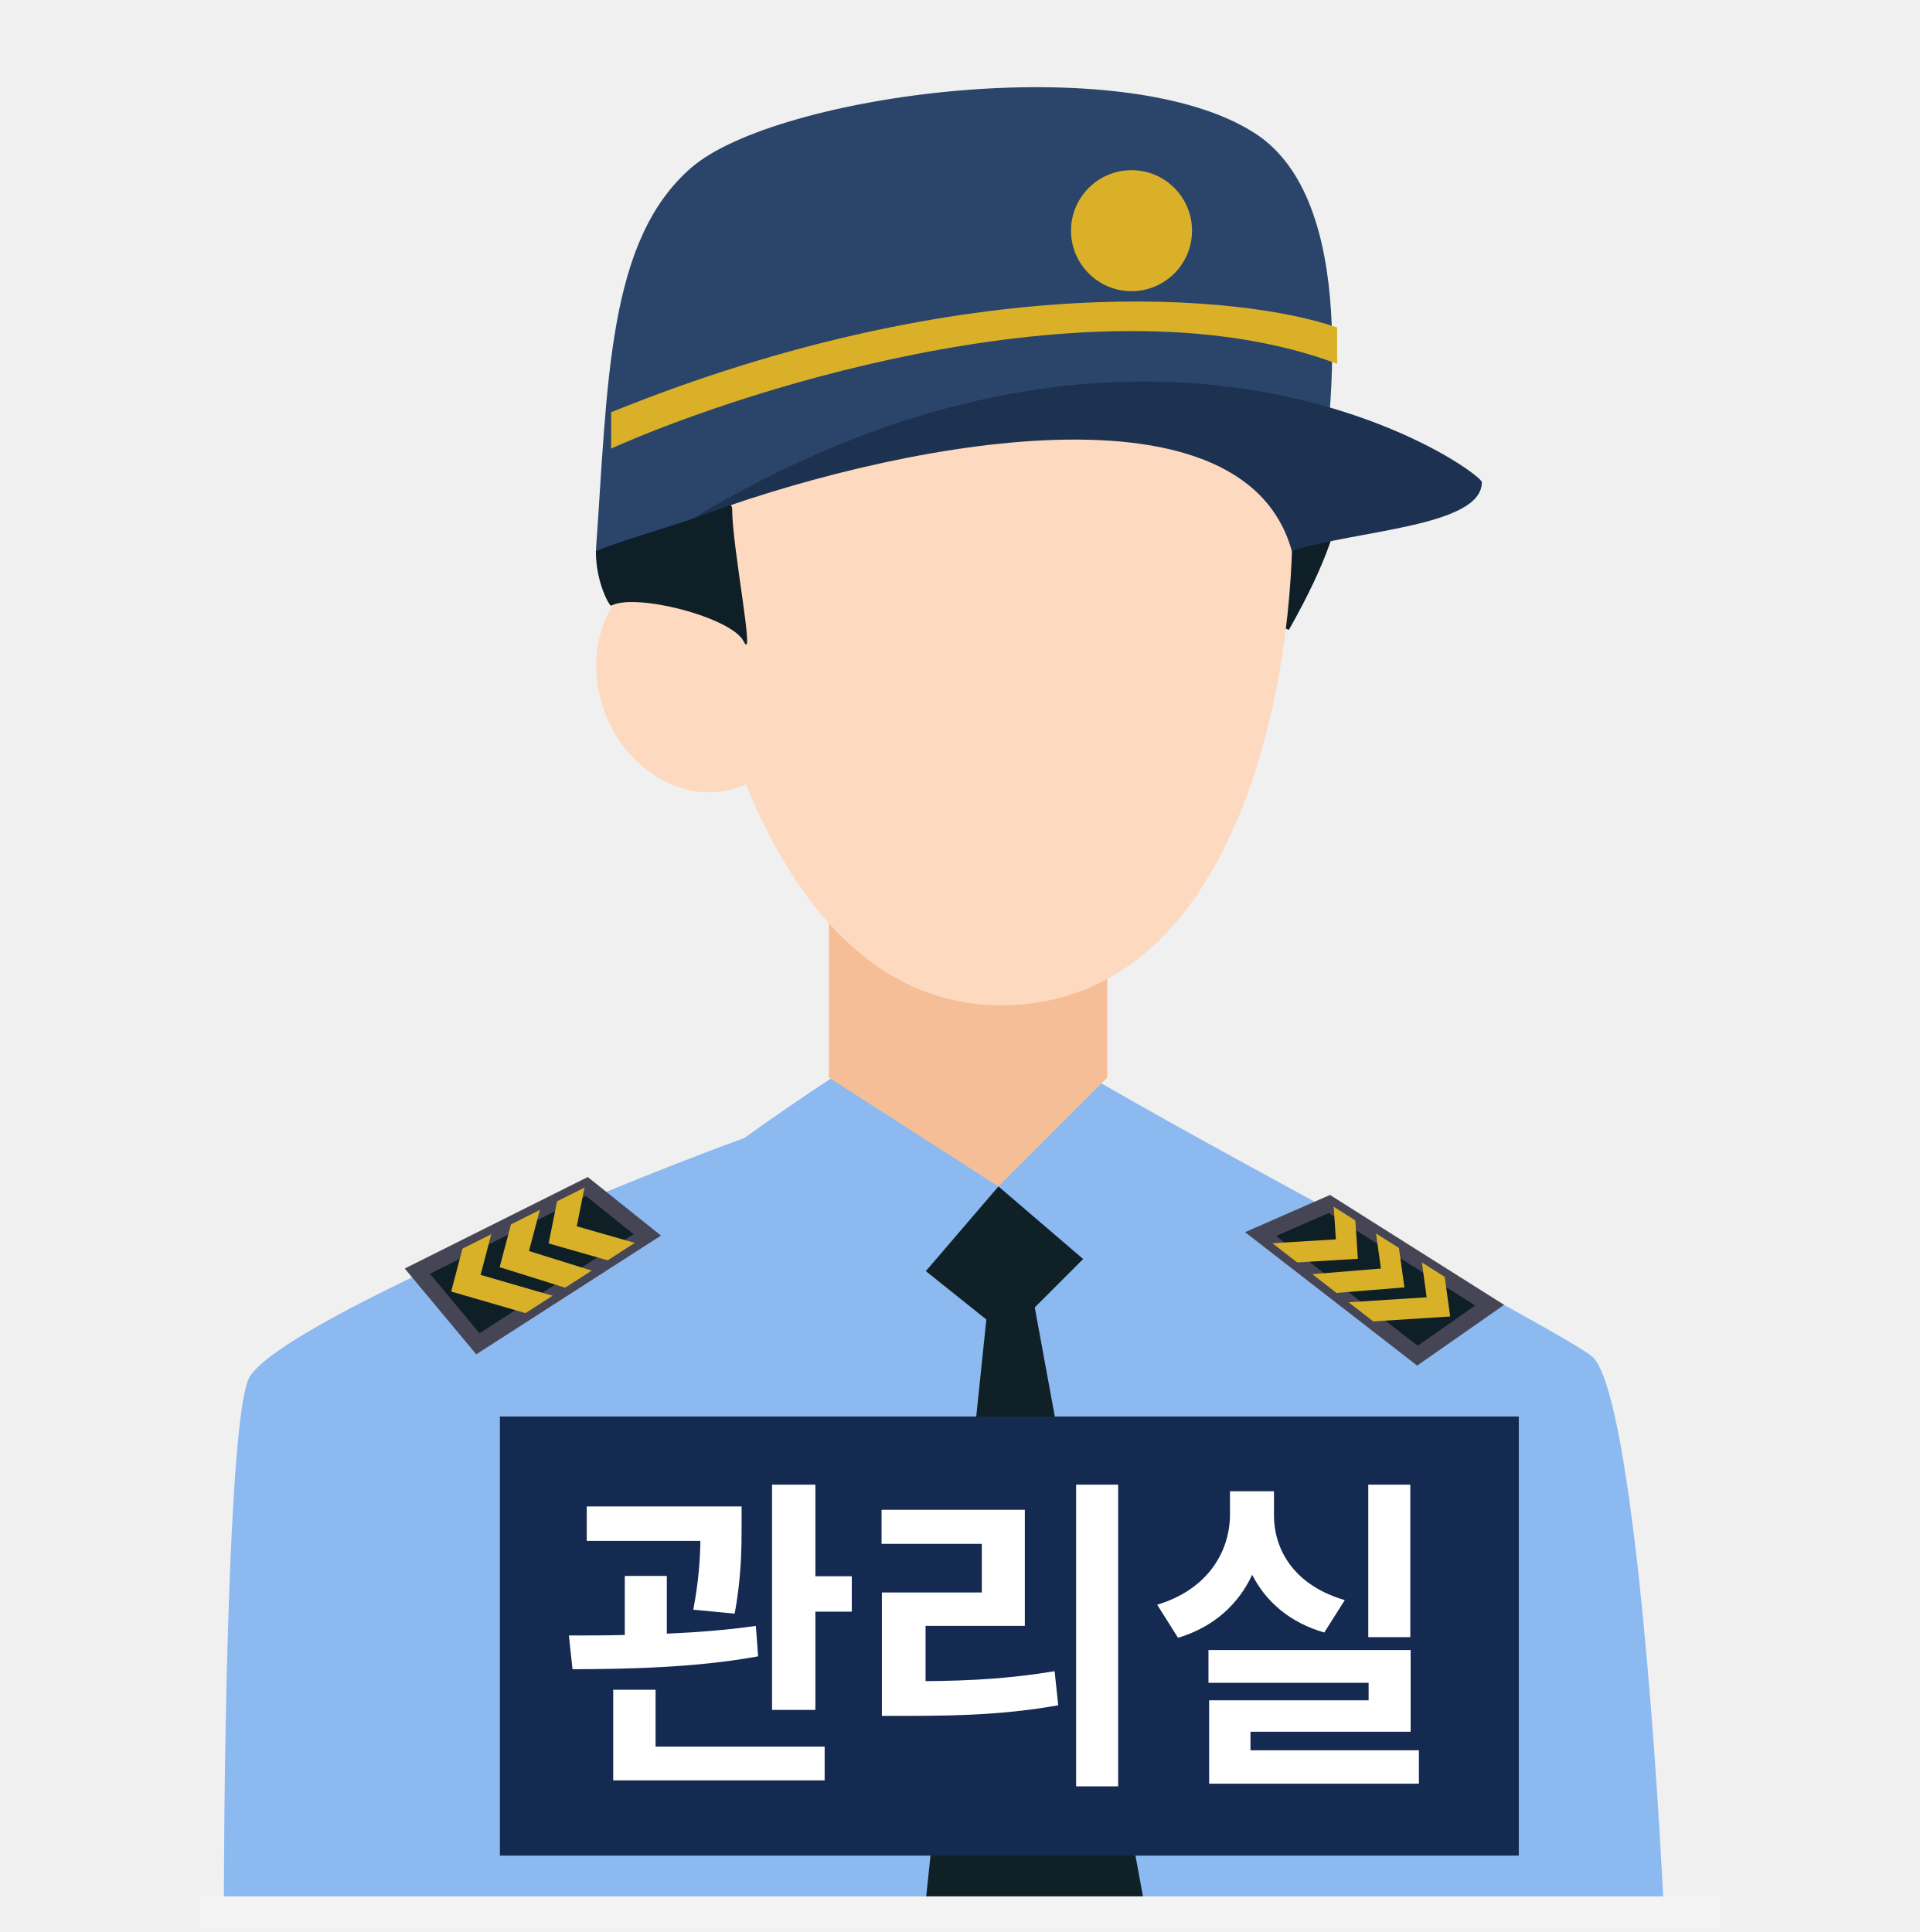
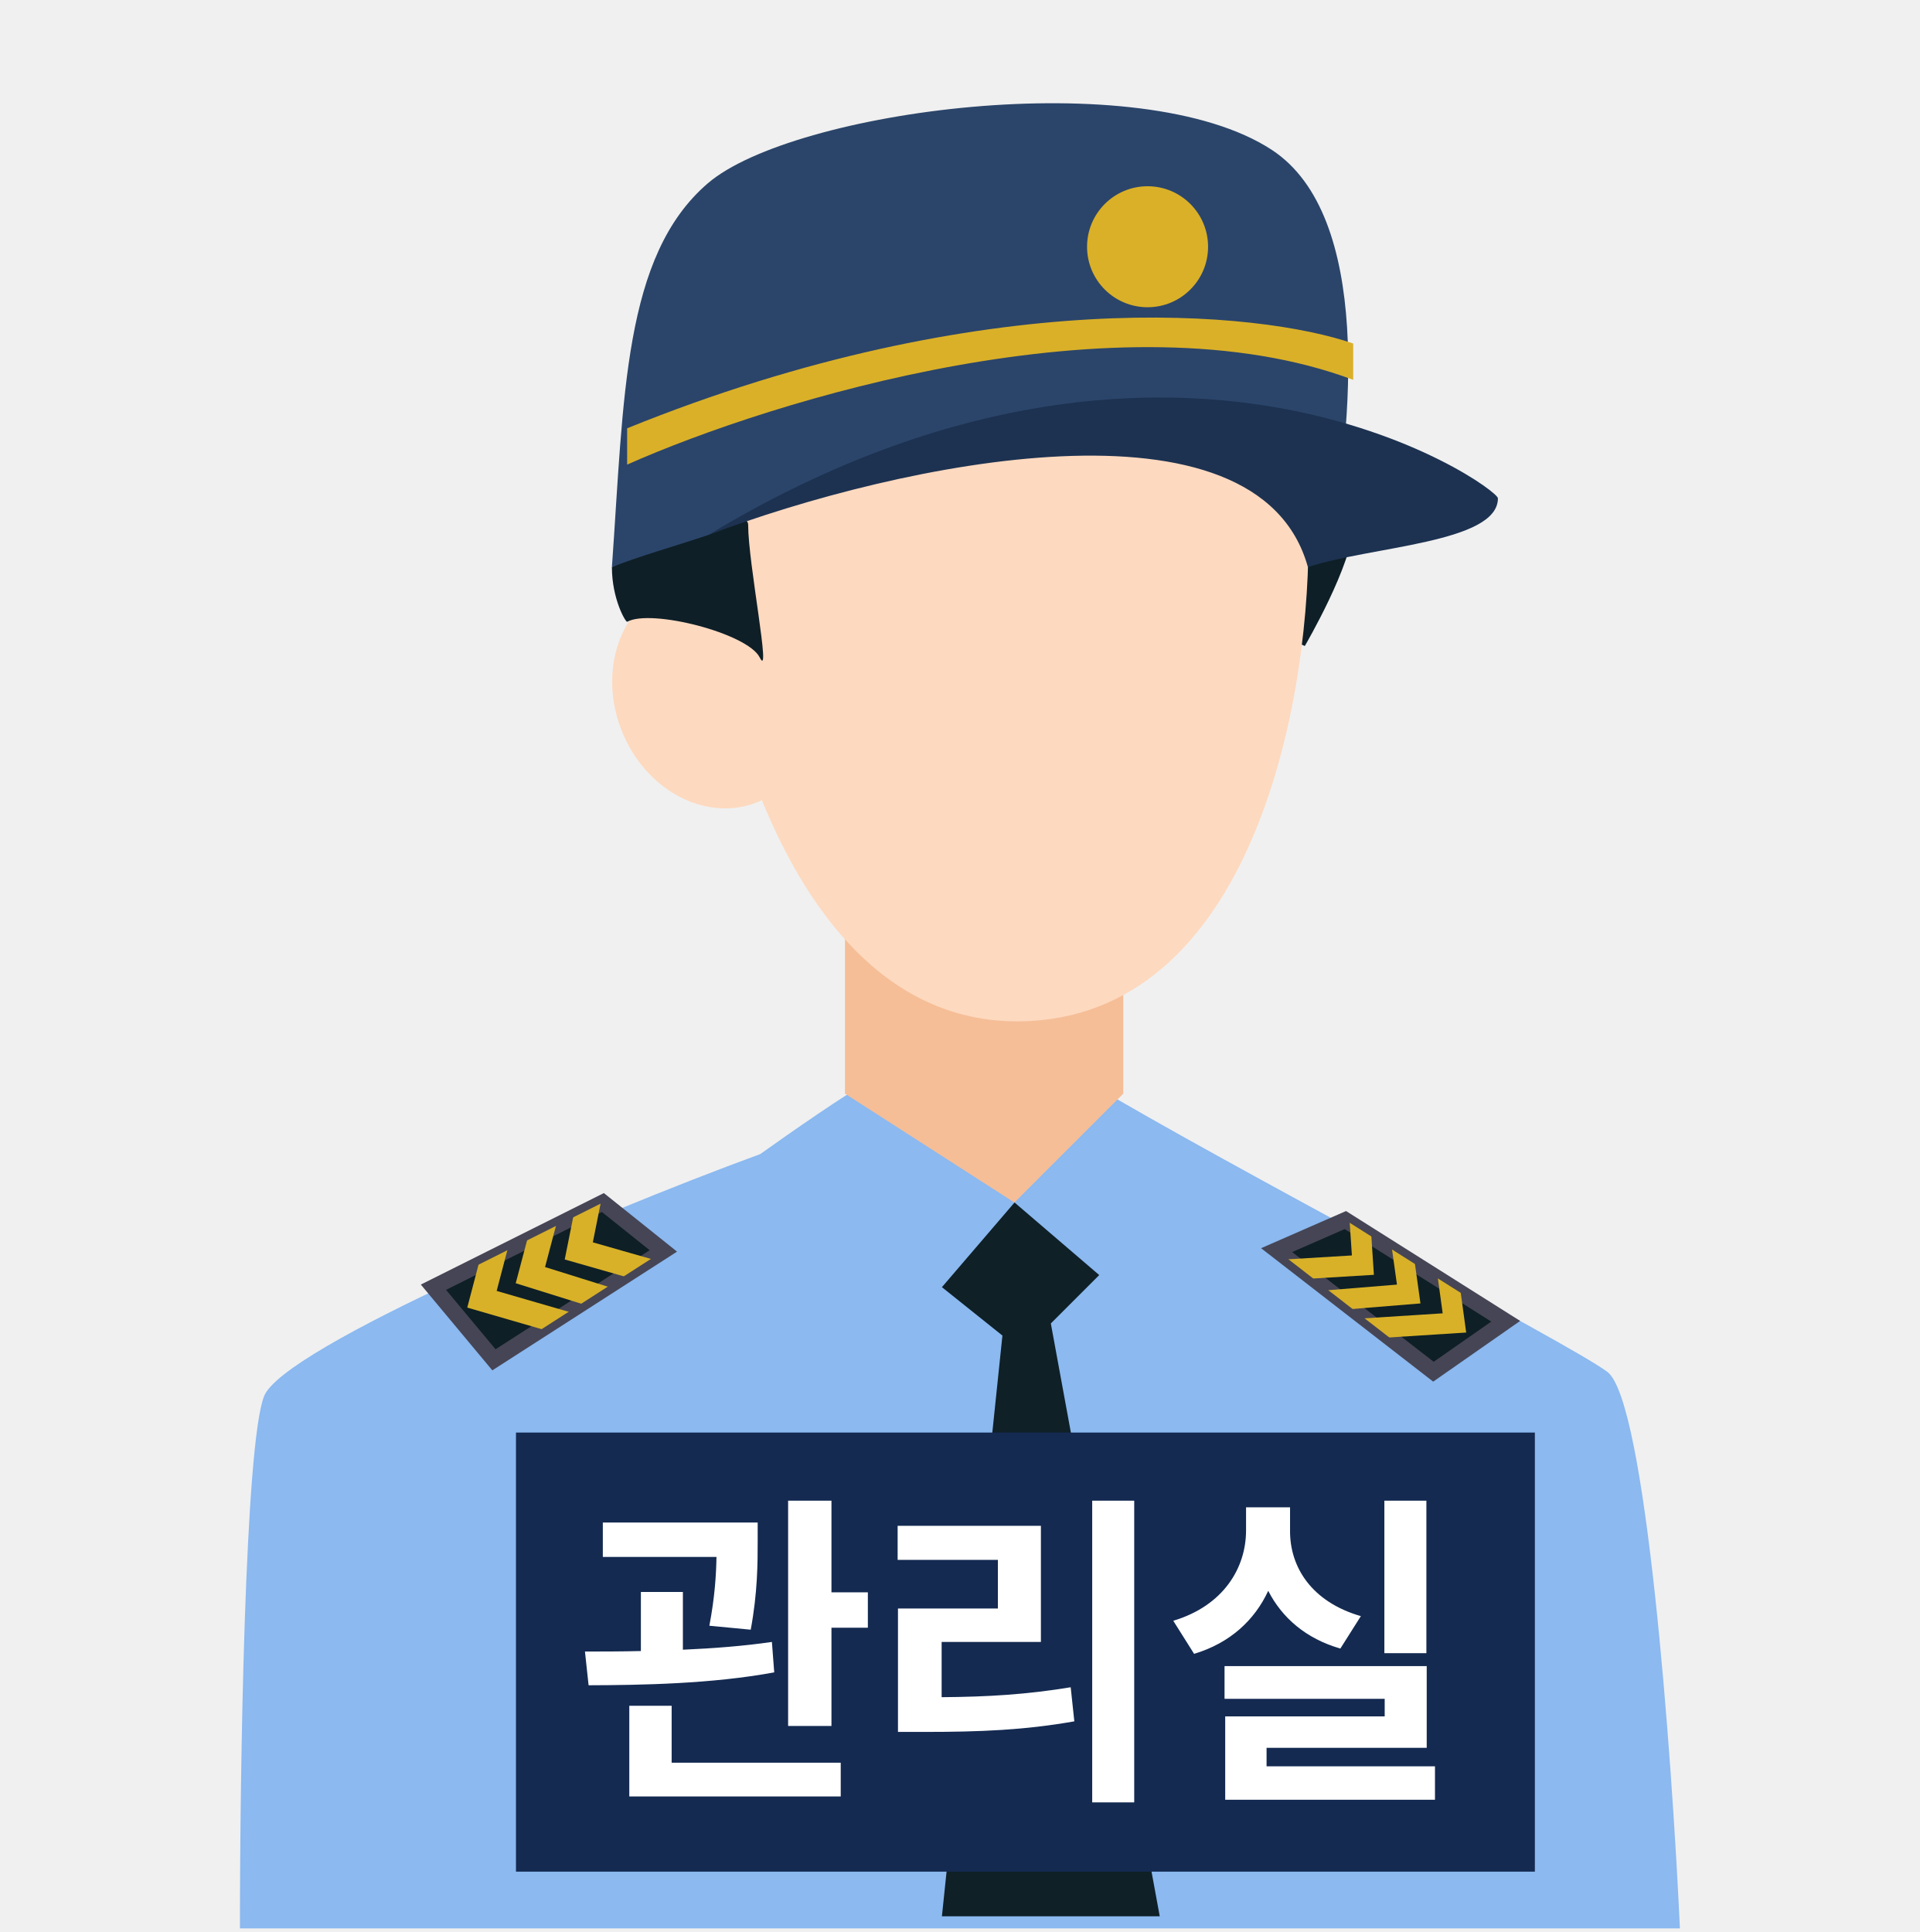
<svg xmlns="http://www.w3.org/2000/svg" width="153" height="154" viewBox="0 0 153 154" fill="none">
-   <path d="M102.71 50.211C102.71 50.211 95.973 47.241 94.091 48.294C93.976 48.358 92.415 46.044 93.379 43.473C96.272 41.865 106.568 38.633 106.568 40.568C106.568 43.618 102.71 50.211 102.71 50.211Z" fill="#0E1F27" />
-   <path d="M59.312 90.712C61.562 89.105 66.448 85.698 67.991 84.926C75.706 83.383 82.778 84.283 85.35 84.926C96.6 91.677 123.731 105.757 126.817 108.071C129.903 110.385 131.961 138.609 132.603 152.432H17.844C17.844 139.895 18.23 113.857 19.773 110C21.316 106.142 46.132 95.534 59.312 90.712Z" fill="#8BB9F0" />
-   <path d="M73.785 101.321L79.571 94.57L86.322 100.357L82.465 104.214L91.144 151.468H73.785L78.607 105.178L73.785 101.321Z" fill="#0F2027" />
-   <path d="M66.062 85.894V69.5L88.243 70.464V85.894L79.564 94.573L66.062 85.894Z" fill="#F5BE97" />
-   <path fill-rule="evenodd" clip-rule="evenodd" d="M59.443 62.504C63.387 72.188 70.1 80.679 80.802 80.108C98.854 79.145 103.304 53.749 102.983 40.569C95.268 26.746 74.823 7.78 54.764 42.498C54.823 43.262 54.903 44.077 55.005 44.933C54.067 44.9 53.126 45.051 52.222 45.408C48.153 47.015 46.381 52.184 48.264 56.952C50.148 61.721 54.973 64.284 59.042 62.677C59.178 62.623 59.312 62.565 59.443 62.504Z" fill="#FDD9BF" />
-   <path d="M59.267 51.125C58.303 49.196 50.59 47.23 48.708 48.283C48.593 48.348 47.488 46.475 47.488 43.925C50.381 42.318 58.348 38.639 58.348 40.574C58.348 43.624 60.232 53.054 59.267 51.125Z" fill="#0E1F27" />
-   <path d="M100.087 10.672C108.065 15.909 106.566 32.532 104.638 42.497C99.979 29.853 76.813 32.45 55.138 41.375C52.482 42.261 49.416 43.137 47.488 43.925C48.453 30.422 48.388 19.113 55.138 13.327C61.889 7.541 89.563 3.764 100.087 10.672Z" fill="#2B456A" />
-   <path d="M48.703 35.753V32.86C77.248 21.288 99.172 23.532 106.565 26.103V28.997C88.049 22.054 60.276 30.61 48.703 35.753Z" fill="#DAB028" />
-   <circle cx="90.177" cy="18.388" r="4.822" fill="#DAB028" />
-   <path d="M102.953 43.926C98.978 29.566 70.451 35.582 55.141 41.374C92.116 19.064 118.096 37.55 118.096 38.439C118.096 42.013 107.922 42.264 102.953 43.926Z" fill="#1D3251" />
-   <path d="M51.585 98.432L46.763 94.574L33.262 101.325L38.084 107.111L51.585 98.432Z" fill="#0E1F26" stroke="#464555" stroke-width="1.275" />
-   <mask id="mask0_1169_20940" style="mask-type:alpha" maskUnits="userSpaceOnUse" x="33" y="94" width="19" height="14">
-     <path d="M51.585 98.432L46.763 94.574L33.262 101.325L38.084 107.111L51.585 98.432Z" fill="#0E1F26" />
+   <path d="M103.987 51.491C103.987 51.491 97.251 48.52 95.369 49.573C95.254 49.638 93.692 47.324 94.657 44.752C97.55 43.145 107.845 39.912 107.845 41.847C107.845 44.897 103.987 51.491 103.987 51.491Z" fill="#0E1F27" />
+   <path d="M60.589 91.992C62.839 90.384 67.725 86.977 69.268 86.206C76.983 84.662 84.055 85.563 86.627 86.206C97.878 92.956 125.009 107.036 128.095 109.35C131.181 111.665 133.238 139.889 133.881 153.711H19.121C19.121 141.174 19.507 115.136 21.05 111.279C22.593 107.422 47.409 96.814 60.589 91.992Z" fill="#8BB9F0" />
+   <path d="M75.066 102.6L80.853 95.85L87.603 101.636L83.746 105.493L92.425 152.747H75.066L79.888 106.458L75.066 102.6Z" fill="#0F2027" />
+   <path d="M67.34 87.174V70.779L89.52 71.744V87.174L80.841 95.853L67.34 87.174Z" fill="#F5BE97" />
+   <path fill-rule="evenodd" clip-rule="evenodd" d="M60.72 63.783C64.664 73.468 71.377 81.958 82.08 81.387C100.131 80.424 104.582 55.028 104.26 41.848C96.545 28.026 76.101 9.06 56.042 43.777C56.101 44.541 56.18 45.356 56.282 46.212C55.345 46.18 54.404 46.331 53.5 46.688C49.431 48.295 47.659 53.463 49.542 58.232C51.425 63 56.25 65.563 60.319 63.956C60.456 63.902 60.589 63.844 60.72 63.783Z" fill="#FDD9BF" />
+   <path d="M60.545 52.404C59.581 50.476 51.867 48.509 49.985 49.562C49.87 49.627 48.766 47.754 48.766 45.204C51.659 43.597 59.625 39.918 59.625 41.854C59.625 44.903 61.509 54.333 60.545 52.404Z" fill="#0E1F27" />
+   <path d="M101.364 11.951C109.342 17.188 107.844 33.812 105.915 43.776C101.257 31.132 78.091 33.73 56.416 42.655C53.759 43.541 50.693 44.416 48.766 45.205C49.73 31.701 49.665 20.392 56.416 14.606C63.166 8.82 90.841 5.044 101.364 11.951Z" fill="#2B456A" />
+   <path d="M49.98 37.032V34.139C78.526 22.567 100.449 24.812 107.842 27.383V30.277C89.327 23.333 61.553 31.889 49.98 37.032Z" fill="#DAB028" />
+   <circle cx="91.455" cy="19.668" r="4.822" fill="#DAB028" />
+   <path d="M104.234 45.206C100.259 30.846 71.732 36.861 56.422 42.654C93.397 20.343 119.377 38.829 119.377 39.718C119.377 43.292 109.203 43.543 104.234 45.206Z" fill="#1D3251" />
+   <path d="M52.866 99.711L48.044 95.853L34.543 102.604L39.365 108.39L52.866 99.711Z" fill="#0E1F26" stroke="#464555" stroke-width="1.275" />
+   <mask id="mask0_1169_20940" style="mask-type:alpha" maskUnits="userSpaceOnUse" x="34" y="95" width="19" height="14">
+     <path d="M52.866 99.711L48.044 95.853L34.543 102.604L39.365 108.39L52.866 99.711Z" fill="#0E1F26" />
  </mask>
  <g mask="url(#mask0_1169_20940)">
-     <path d="M45.809 93.609L44.844 98.431L51.595 100.36" stroke="#D8B128" stroke-width="1.929" />
-     <path d="M42.519 94.581L40.988 100.363L50.415 103.311" stroke="#D8B128" stroke-width="1.929" />
-     <path d="M38.647 96.499L37.129 102.285L50.018 106.024" stroke="#D8B128" stroke-width="1.929" />
+     <path d="M47.09 94.889L46.126 99.71L52.876 101.639" stroke="#D8B128" stroke-width="1.929" />
+     <path d="M43.8 95.86L42.269 101.642L51.696 104.59" stroke="#D8B128" stroke-width="1.929" />
+     <path d="M39.928 97.779L38.41 103.564L51.299 107.303" stroke="#D8B128" stroke-width="1.929" />
  </g>
-   <path d="M100.464 98.369L105.941 95.971L118.719 104.038L112.961 108.059L100.464 98.369Z" fill="#0E1F26" stroke="#464555" stroke-width="1.275" />
-   <mask id="mask1_1169_20940" style="mask-type:alpha" maskUnits="userSpaceOnUse" x="100" y="95" width="19" height="14">
-     <path d="M100.464 98.369L105.941 95.971L118.719 104.038L112.961 108.059L100.464 98.369Z" fill="#0E1F26" />
+   <path d="M101.741 99.648L107.218 97.251L119.997 105.317L114.238 109.339L101.741 99.648Z" fill="#0E1F26" stroke="#464555" stroke-width="1.275" />
+   <mask id="mask1_1169_20940" style="mask-type:alpha" maskUnits="userSpaceOnUse" x="101" y="97" width="19" height="13">
+     <path d="M101.741 99.648L107.218 97.251L119.997 105.317L114.238 109.339L101.741 99.648Z" fill="#0E1F26" />
  </mask>
  <g mask="url(#mask1_1169_20940)">
-     <path d="M107.059 95.334L107.339 99.564L100.177 99.997" stroke="#D8B128" stroke-width="1.648" />
-     <path d="M110.272 96.728L110.989 101.867L100.95 102.686" stroke="#D8B128" stroke-width="1.648" />
-     <path d="M113.93 99.032L114.634 104.172L100.95 105.046" stroke="#D8B128" stroke-width="1.648" />
+     <path d="M108.336 96.613L108.616 100.844L101.454 101.277" stroke="#D8B128" stroke-width="1.648" />
+     <path d="M111.549 98.007L112.267 103.146L102.228 103.965" stroke="#D8B128" stroke-width="1.648" />
+     <path d="M115.207 100.312L115.911 105.451L102.228 106.325" stroke="#D8B128" stroke-width="1.648" />
  </g>
-   <rect width="81.2" height="35" transform="translate(39.8398 112.91)" fill="#142A51" />
-   <path d="M59.102 120.08H46.761V122.823H55.819C55.792 124.26 55.687 126.013 55.252 128.308L58.548 128.624C59.102 125.644 59.102 123.245 59.102 121.583V120.08ZM45.337 130.364L45.627 133.054C49.807 133.041 55.423 132.949 60.42 132.026L60.236 129.6C57.981 129.929 55.542 130.114 53.142 130.219V125.618H49.793V130.325C48.198 130.364 46.682 130.364 45.337 130.364ZM48.87 141.914H65.721V139.225H52.246V134.689H48.87V141.914ZM61.528 136.298H64.982V128.466H67.883V125.644H64.982V118.34H61.528V136.298ZM89.11 118.34H85.761V142.389H89.11V118.34ZM70.256 123.06H78.246V126.936H70.282V136.772H72.445C76.822 136.772 80.395 136.627 84.337 135.928L84.047 133.212C80.527 133.792 77.428 133.977 73.763 134.003V129.6H81.674V120.344H70.256V123.06ZM112.394 118.34H109.045V130.496H112.394V118.34ZM92.222 127.912L93.883 130.549C96.744 129.692 98.709 127.859 99.79 125.526C100.884 127.662 102.783 129.336 105.538 130.127L107.173 127.543C103.244 126.409 101.504 123.627 101.53 120.713V118.867H98.023V120.713C98.023 123.693 96.23 126.712 92.222 127.912ZM96.309 134.135H109.072V135.533H96.362V142.178H113.08V139.515H99.658V138.038H112.421V131.525H96.309V134.135Z" fill="white" />
-   <rect x="15.938" y="151.16" width="121.125" height="2.55" fill="#F4F4F4" />
+   <rect width="81.2" height="35" transform="translate(41.1211 114.189)" fill="#142A51" />
+   <path d="M60.383 121.36H48.042V124.102H57.1C57.074 125.539 56.968 127.293 56.533 129.587L59.829 129.903C60.383 126.924 60.383 124.524 60.383 122.863V121.36ZM46.618 131.644L46.908 134.333C51.088 134.32 56.705 134.228 61.702 133.305L61.517 130.879C59.262 131.209 56.823 131.393 54.423 131.499V126.897H51.075V131.604C49.479 131.644 47.963 131.644 46.618 131.644ZM50.152 143.194H67.002V140.504H53.527V135.968H50.152V143.194ZM62.809 137.577H66.263V129.745H69.164V126.924H66.263V119.619H62.809V137.577ZM90.391 119.619H87.043V143.668H90.391V119.619ZM71.537 124.339H79.527V128.216H71.564V138.051H73.726C78.103 138.051 81.676 137.906 85.619 137.208L85.329 134.492C81.808 135.072 78.71 135.256 75.044 135.283V130.879H82.955V121.623H71.537V124.339ZM113.676 119.619H110.327V131.776H113.676V119.619ZM93.503 129.191L95.164 131.828C98.025 130.971 99.99 129.139 101.071 126.805C102.165 128.941 104.064 130.615 106.82 131.406L108.454 128.822C104.525 127.688 102.785 124.906 102.811 121.993V120.147H99.304V121.993C99.304 124.972 97.511 127.992 93.503 129.191ZM97.59 135.415H110.353V136.812H97.643V143.457H114.361V140.794H100.939V139.317H113.702V132.804H97.59V135.415Z" fill="white" />
</svg>
